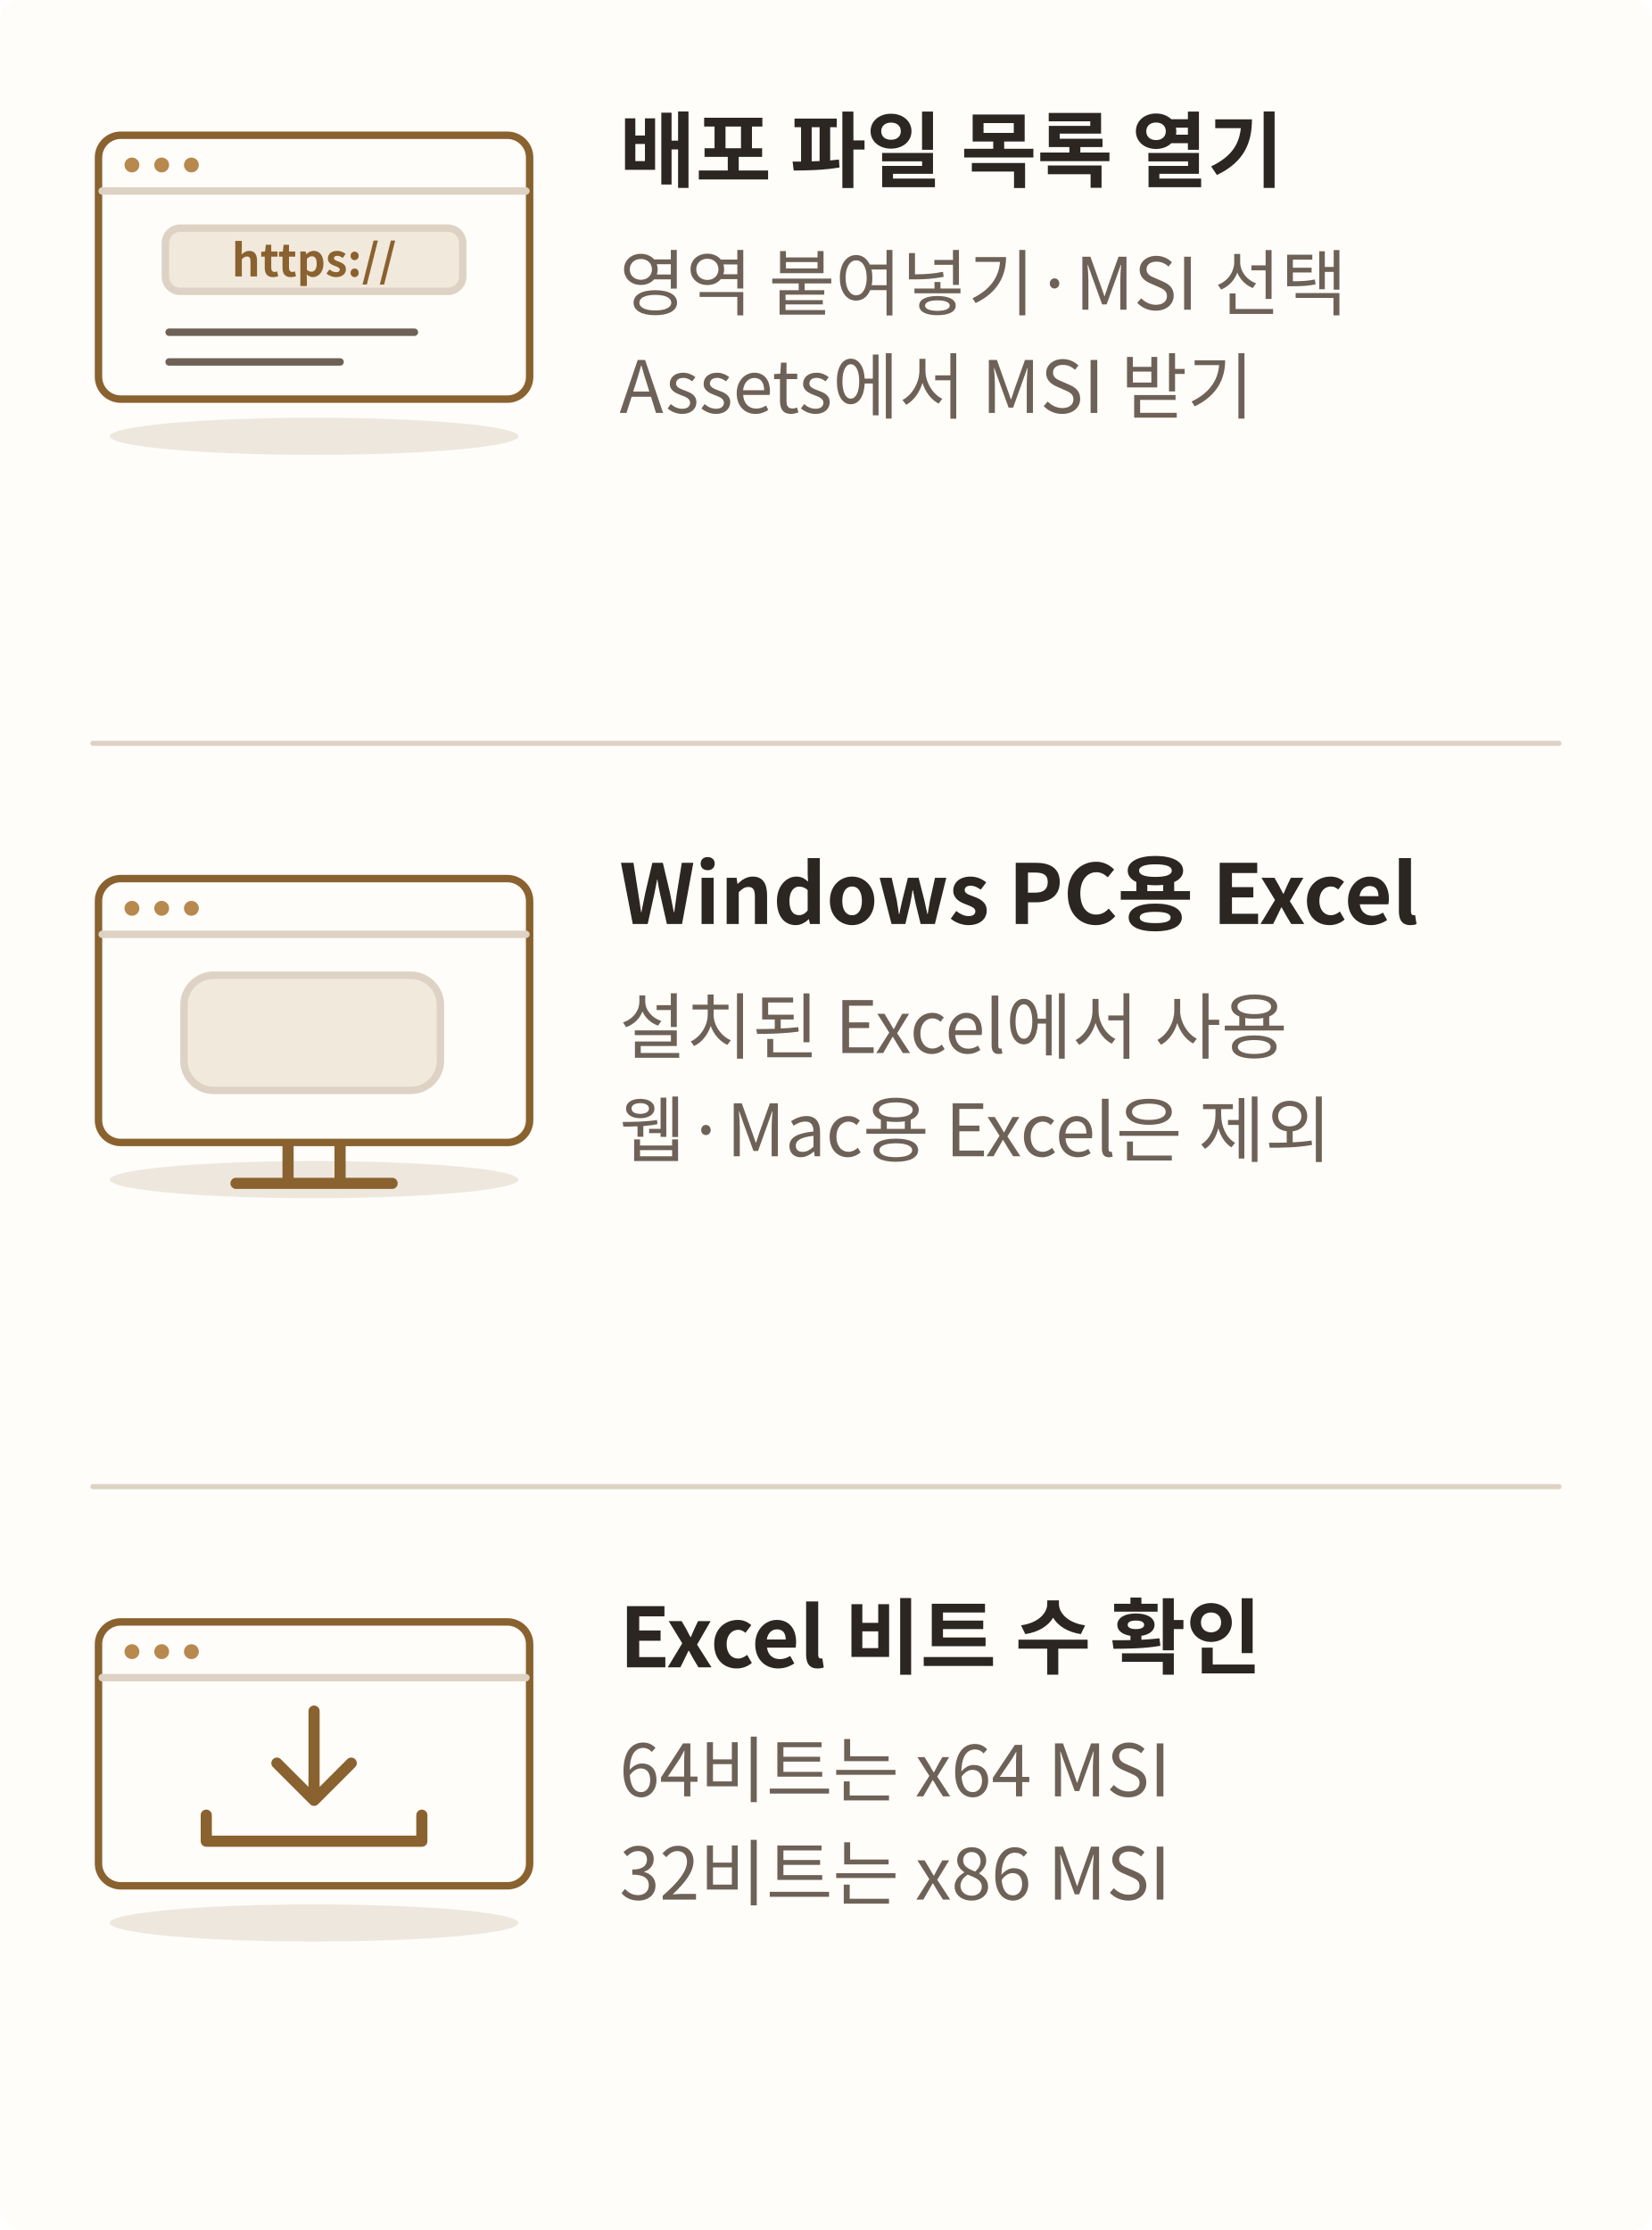
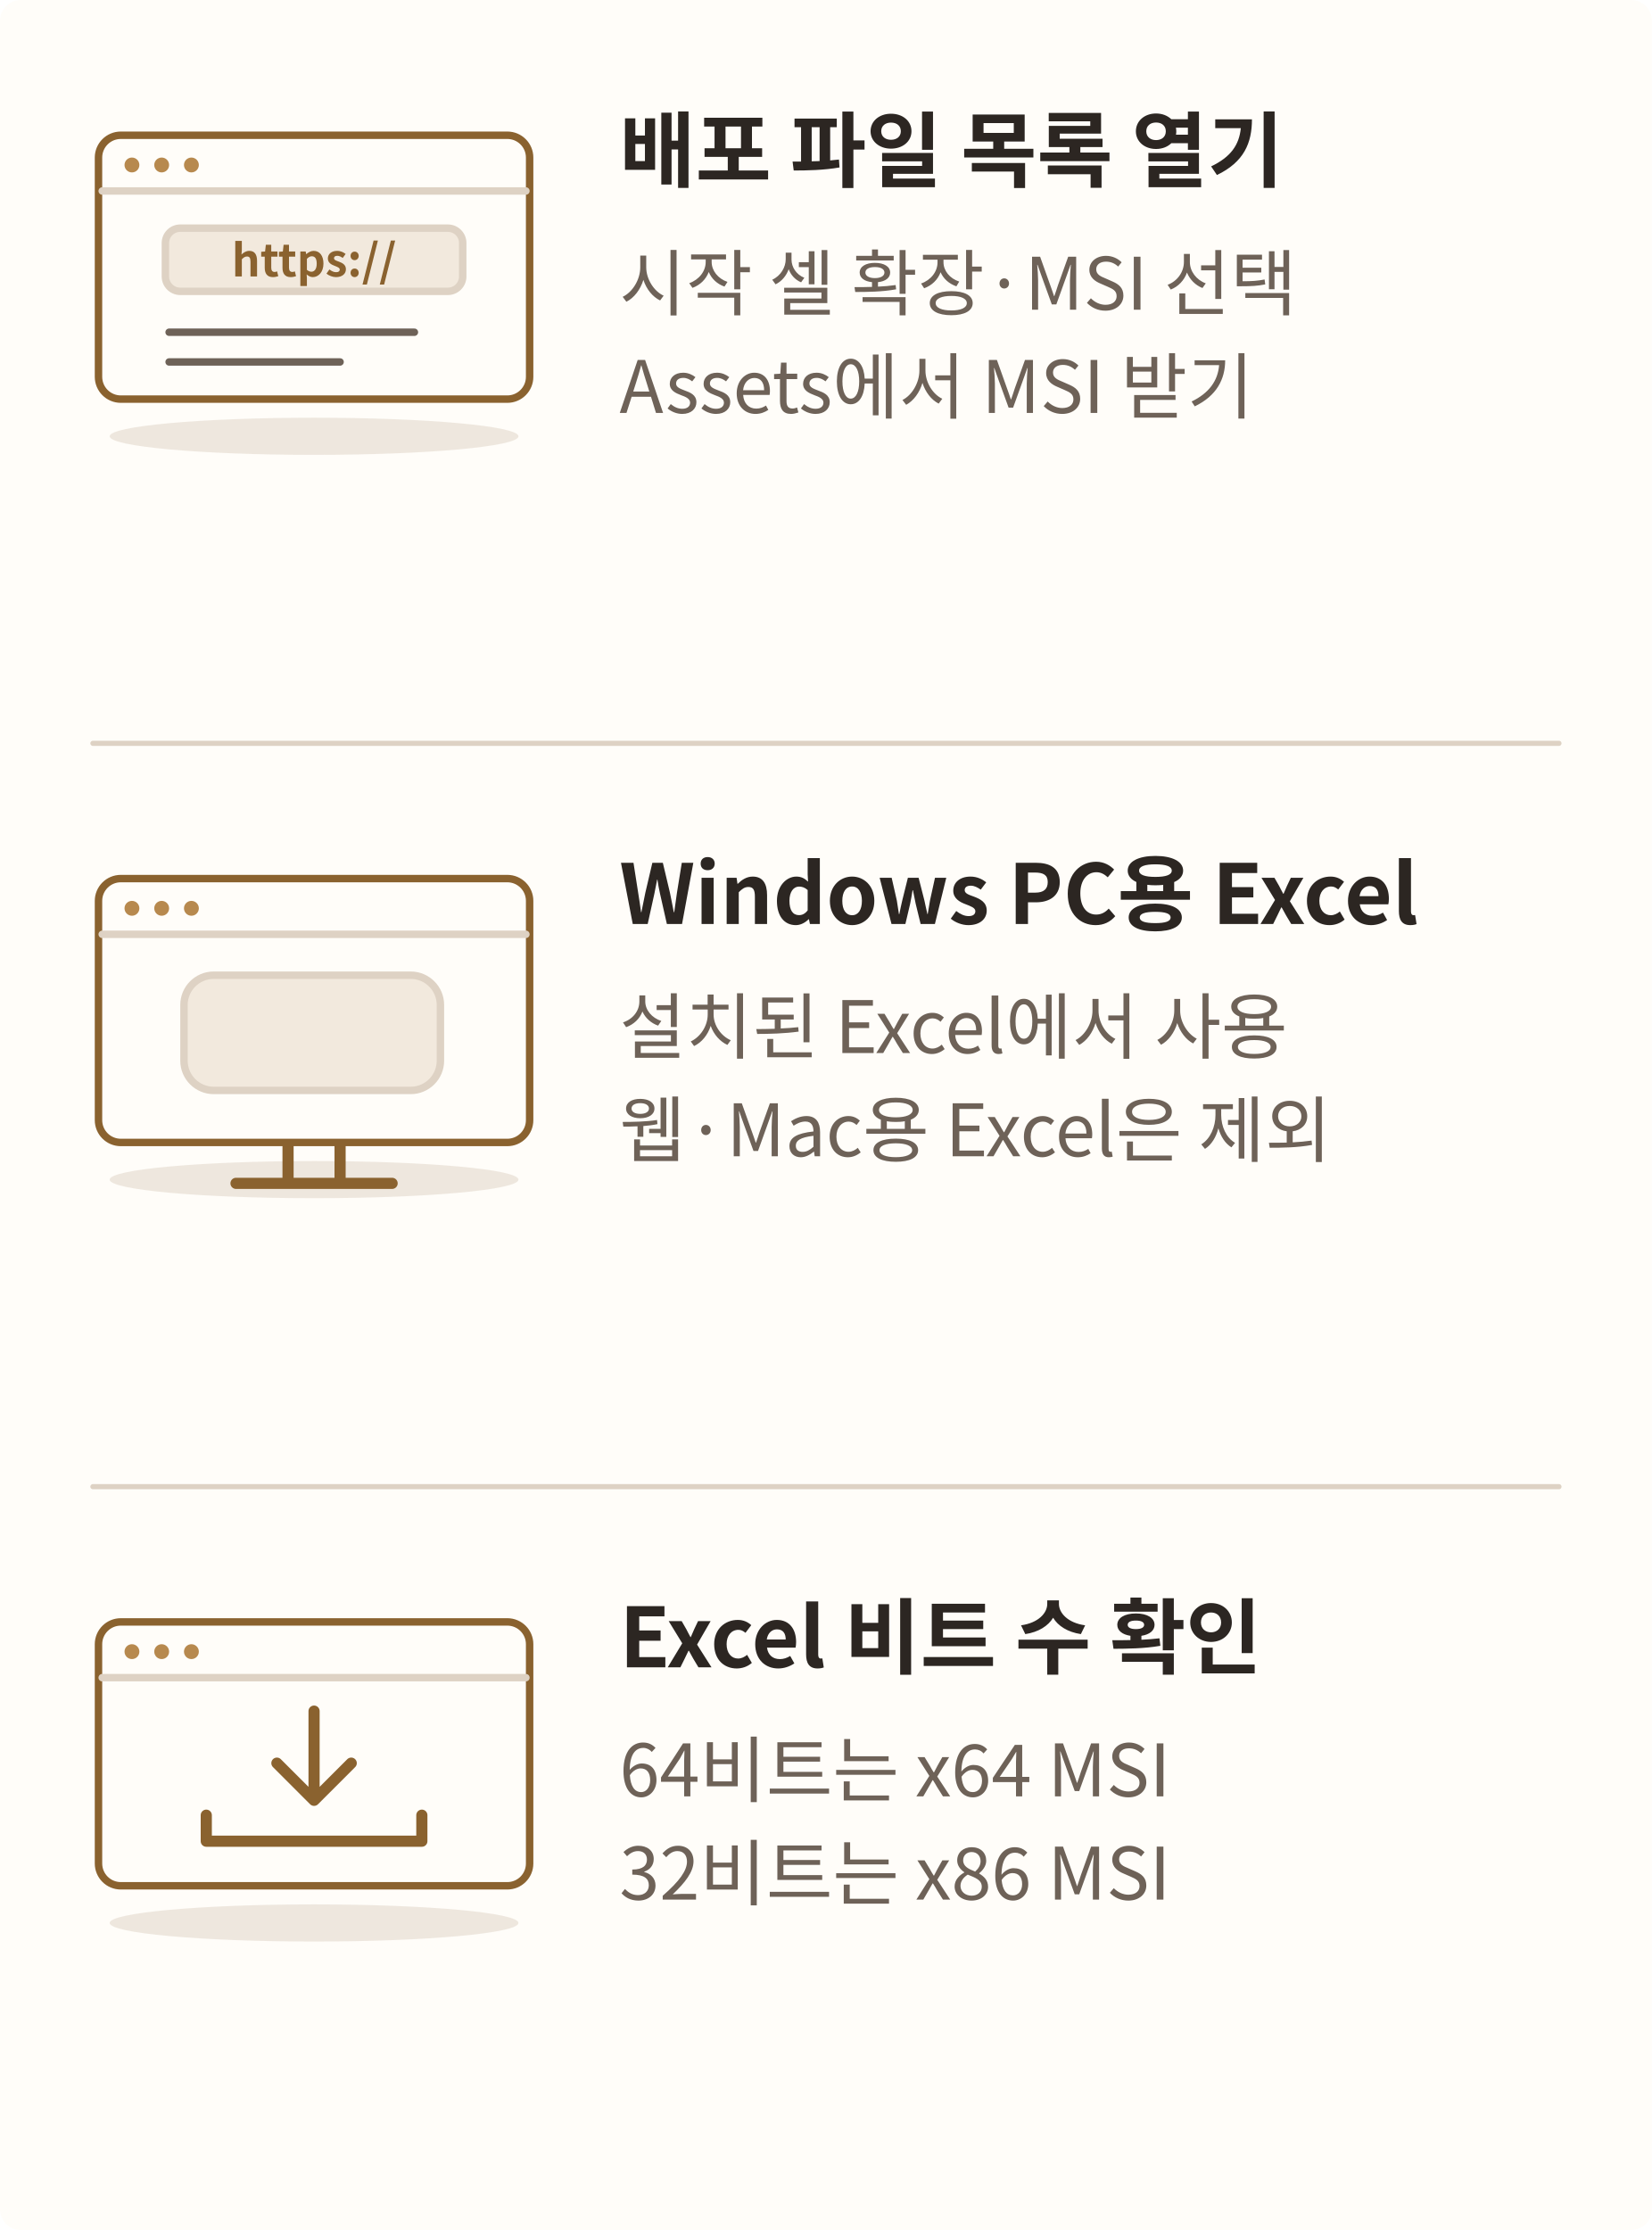
<svg xmlns="http://www.w3.org/2000/svg" width="320" height="432" viewBox="0 0 320 432" role="img" aria-labelledby="title desc">
  <g font-family="Noto Sans CJK KR, Noto Sans KR, Malgun Gothic, Segoe UI, sans-serif">
    <rect width="320" height="432" rx="4" fill="#fffdf9" />
    <g transform="translate(9 19) scale(.72)">
      <ellipse cx="72" cy="91" rx="55" ry="5" fill="#ded2c4" opacity=".5" />
      <rect x="14" y="10" width="116" height="71" rx="6" fill="#fffdf9" stroke="#8a622f" stroke-width="2" />
      <path d="M15 25H129" fill="none" stroke="#ded2c4" stroke-width="2" stroke-linecap="round" stroke-linejoin="round" />
      <circle cx="23" cy="18" r="2" fill="#b7894e" />
      <circle cx="31" cy="18" r="2" fill="#b7894e" />
      <circle cx="39" cy="18" r="2" fill="#b7894e" />
      <rect x="32" y="35" width="80" height="17" rx="4" fill="#f2e9dd" stroke="#ded2c4" stroke-width="2" />
      <text x="72" y="48" font-size="12" fill="#8a622f" font-weight="600" text-anchor="middle">https://</text>
      <path d="M33 63H99M33 71H79" fill="none" stroke="#6e6258" stroke-width="2" stroke-linecap="round" stroke-linejoin="round" />
    </g>
    <text x="120" y="35" font-size="16" fill="#2c2622" font-weight="700" text-anchor="start">배포 파일 목록 열기</text>
-     <text x="120" y="60" font-size="14" fill="#6e6258" font-weight="400" text-anchor="start">영역 붙여넣기·MSI 선택</text>
+     <text x="120" y="60" font-size="14" fill="#6e6258" font-weight="400" text-anchor="start">시작 셀 확장·MSI 선택</text>
    <text x="120" y="80" font-size="14" fill="#6e6258" font-weight="400" text-anchor="start">Assets에서 MSI 받기</text>
    <path d="M18 144H302" fill="none" stroke="#ded2c4" stroke-width="1" stroke-linecap="round" stroke-linejoin="round" />
    <g transform="translate(9 163) scale(.72)">
      <ellipse cx="72" cy="91" rx="55" ry="5" fill="#ded2c4" opacity=".5" />
      <rect x="14" y="10" width="116" height="71" rx="6" fill="#fffdf9" stroke="#8a622f" stroke-width="2" />
      <path d="M15 25H129" fill="none" stroke="#ded2c4" stroke-width="2" stroke-linecap="round" stroke-linejoin="round" />
      <circle cx="23" cy="18" r="2" fill="#b7894e" />
      <circle cx="31" cy="18" r="2" fill="#b7894e" />
      <circle cx="39" cy="18" r="2" fill="#b7894e" />
      <path d="M65 82V91M79 82V91M51 92H93" fill="none" stroke="#8a622f" stroke-width="3" stroke-linecap="round" stroke-linejoin="round" />
      <rect x="37" y="36" width="69" height="31" rx="8" fill="#f2e9dd" stroke="#ded2c4" stroke-width="2" />
    </g>
    <text x="120" y="179" font-size="16" fill="#2c2622" font-weight="700" text-anchor="start">Windows PC용 Excel</text>
    <text x="120" y="204" font-size="14" fill="#6e6258" font-weight="400" text-anchor="start">설치된 Excel에서 사용</text>
    <text x="120" y="224" font-size="14" fill="#6e6258" font-weight="400" text-anchor="start">웹·Mac용 Excel은 제외</text>
    <path d="M18 288H302" fill="none" stroke="#ded2c4" stroke-width="1" stroke-linecap="round" stroke-linejoin="round" />
    <g transform="translate(9 307) scale(.72)">
      <ellipse cx="72" cy="91" rx="55" ry="5" fill="#ded2c4" opacity=".5" />
      <rect x="14" y="10" width="116" height="71" rx="6" fill="#fffdf9" stroke="#8a622f" stroke-width="2" />
      <path d="M15 25H129" fill="none" stroke="#ded2c4" stroke-width="2" stroke-linecap="round" stroke-linejoin="round" />
      <circle cx="23" cy="18" r="2" fill="#b7894e" />
      <circle cx="31" cy="18" r="2" fill="#b7894e" />
      <circle cx="39" cy="18" r="2" fill="#b7894e" />
      <path d="M72 34V56M62 48L72 58L82 48" fill="none" stroke="#8a622f" stroke-width="3" stroke-linecap="round" stroke-linejoin="round" />
      <path d="M43 62V69H101V62" fill="none" stroke="#8a622f" stroke-width="3" stroke-linecap="round" stroke-linejoin="round" />
    </g>
    <text x="120" y="323" font-size="16" fill="#2c2622" font-weight="700" text-anchor="start">Excel 비트 수 확인</text>
    <text x="120" y="348" font-size="14" fill="#6e6258" font-weight="400" text-anchor="start">64비트는 x64 MSI</text>
    <text x="120" y="368" font-size="14" fill="#6e6258" font-weight="400" text-anchor="start">32비트는 x86 MSI</text>
  </g>
</svg>
